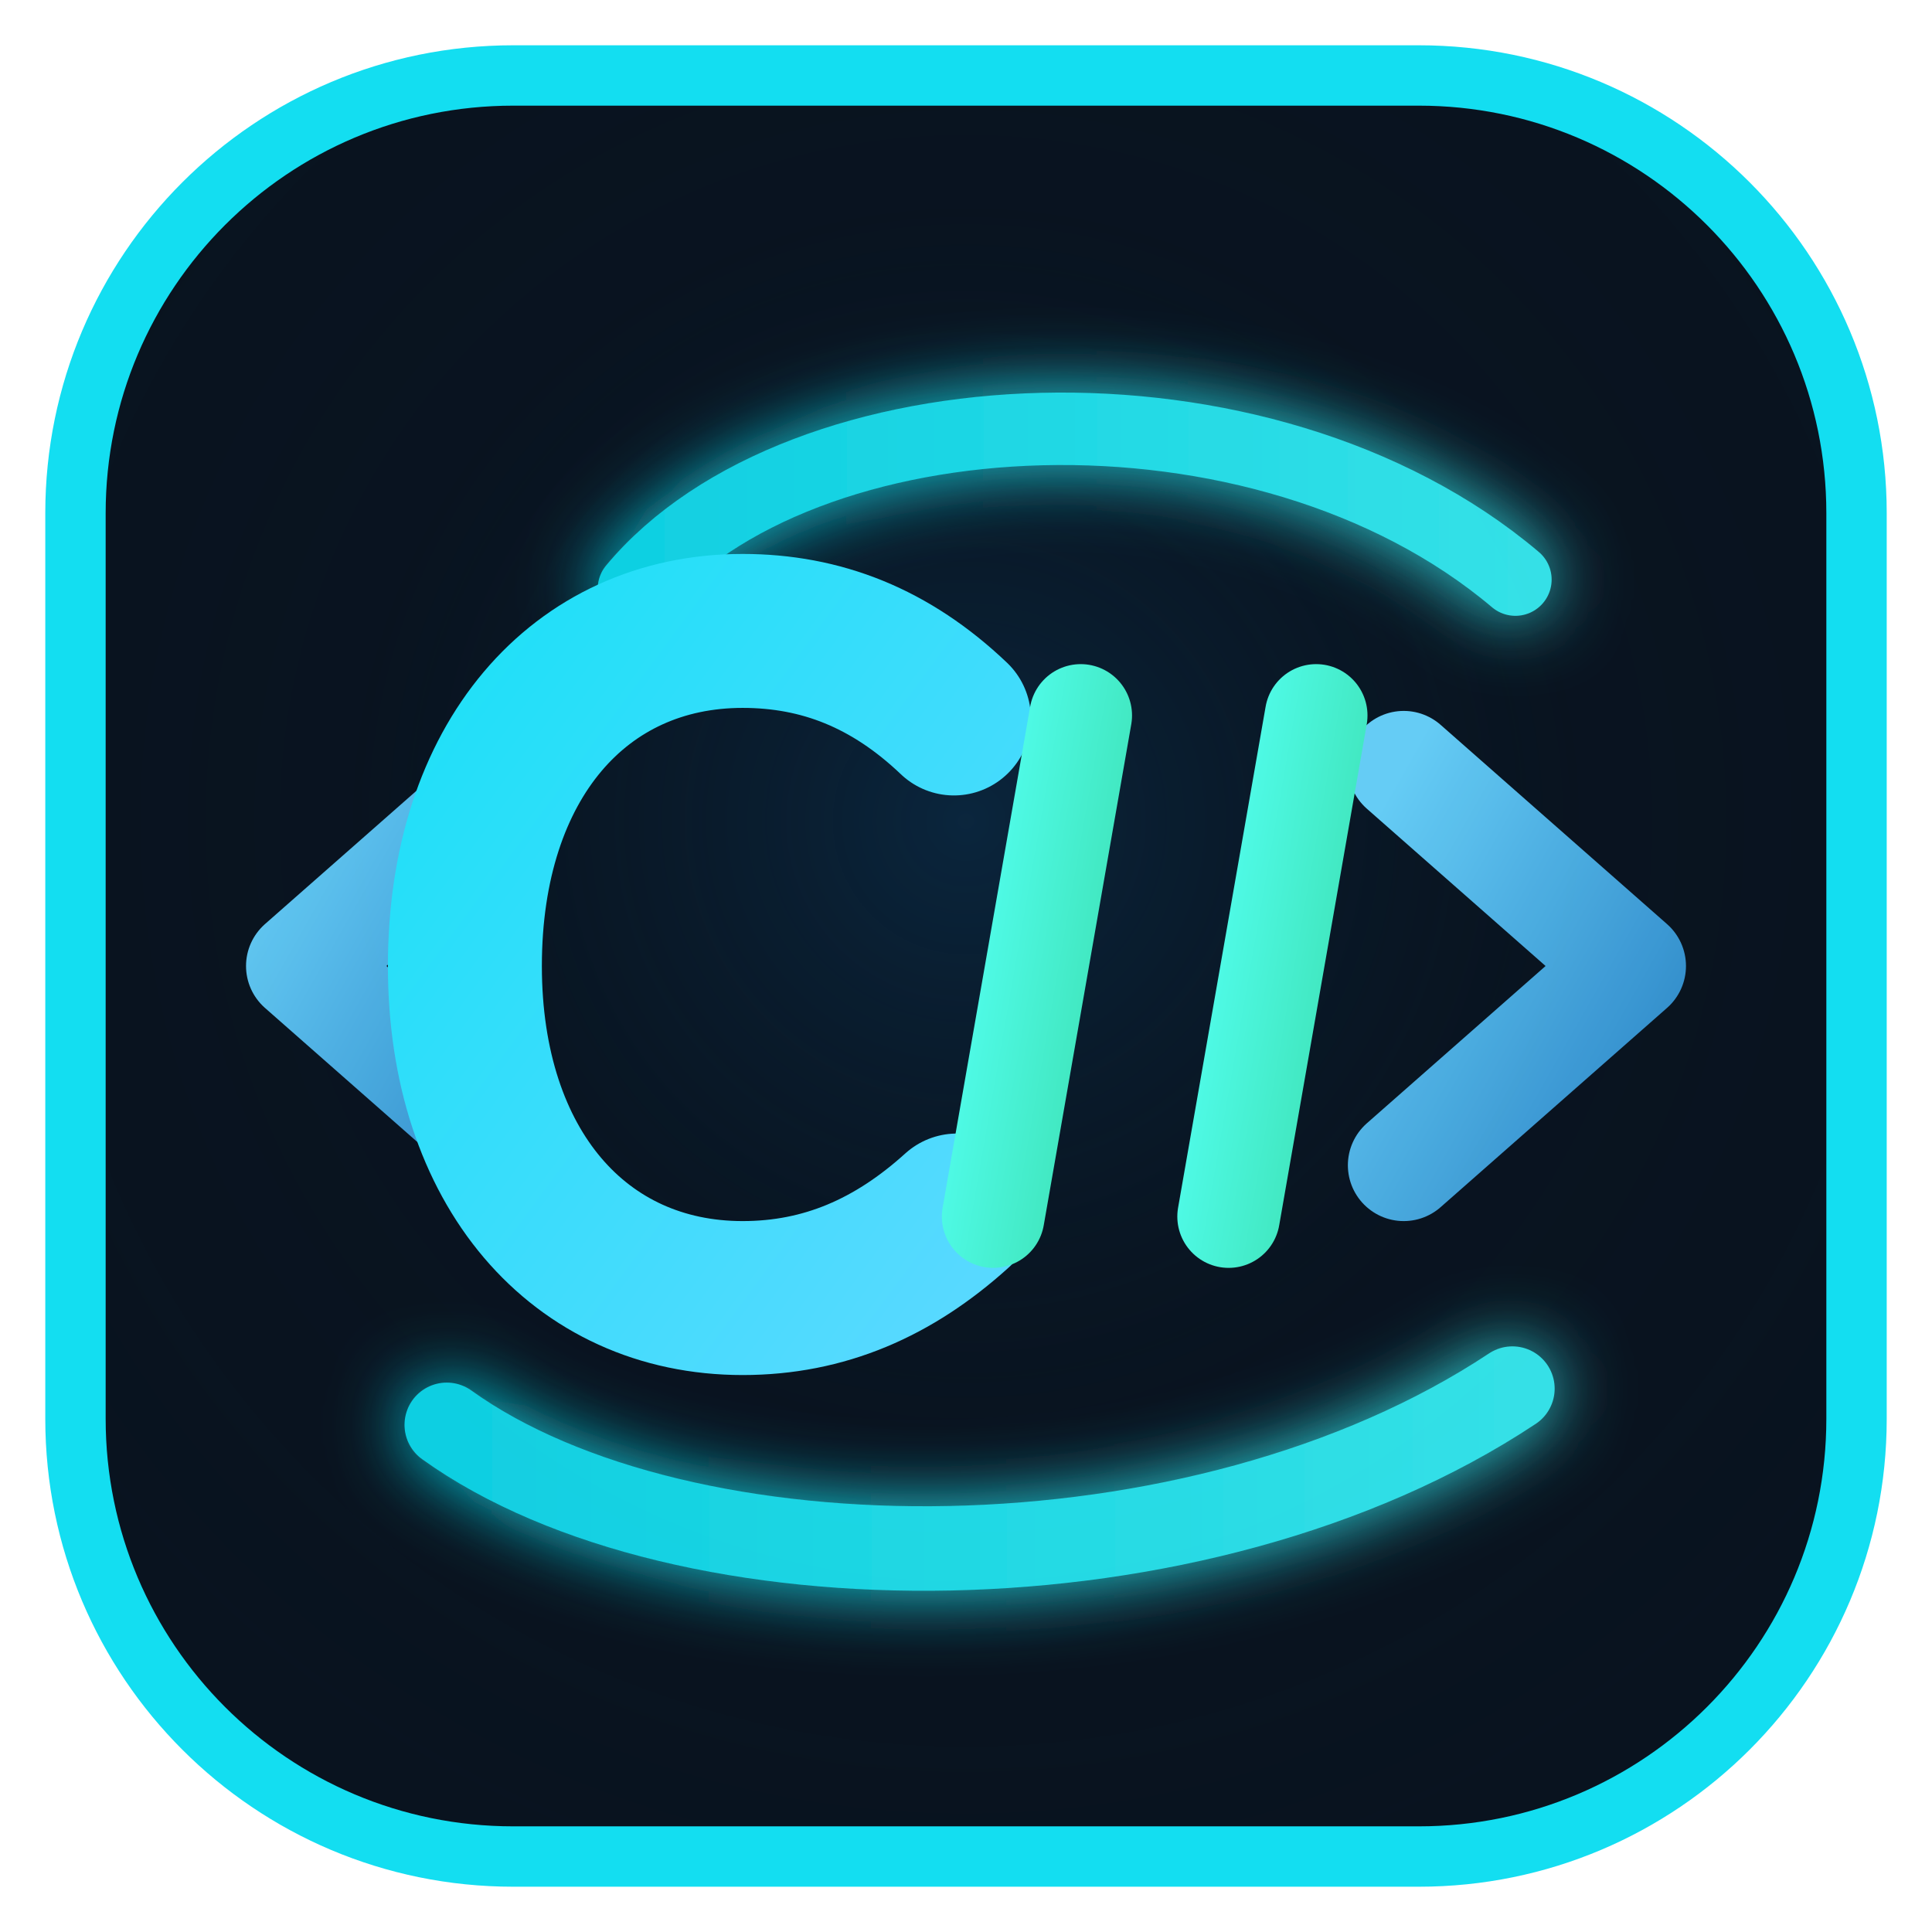
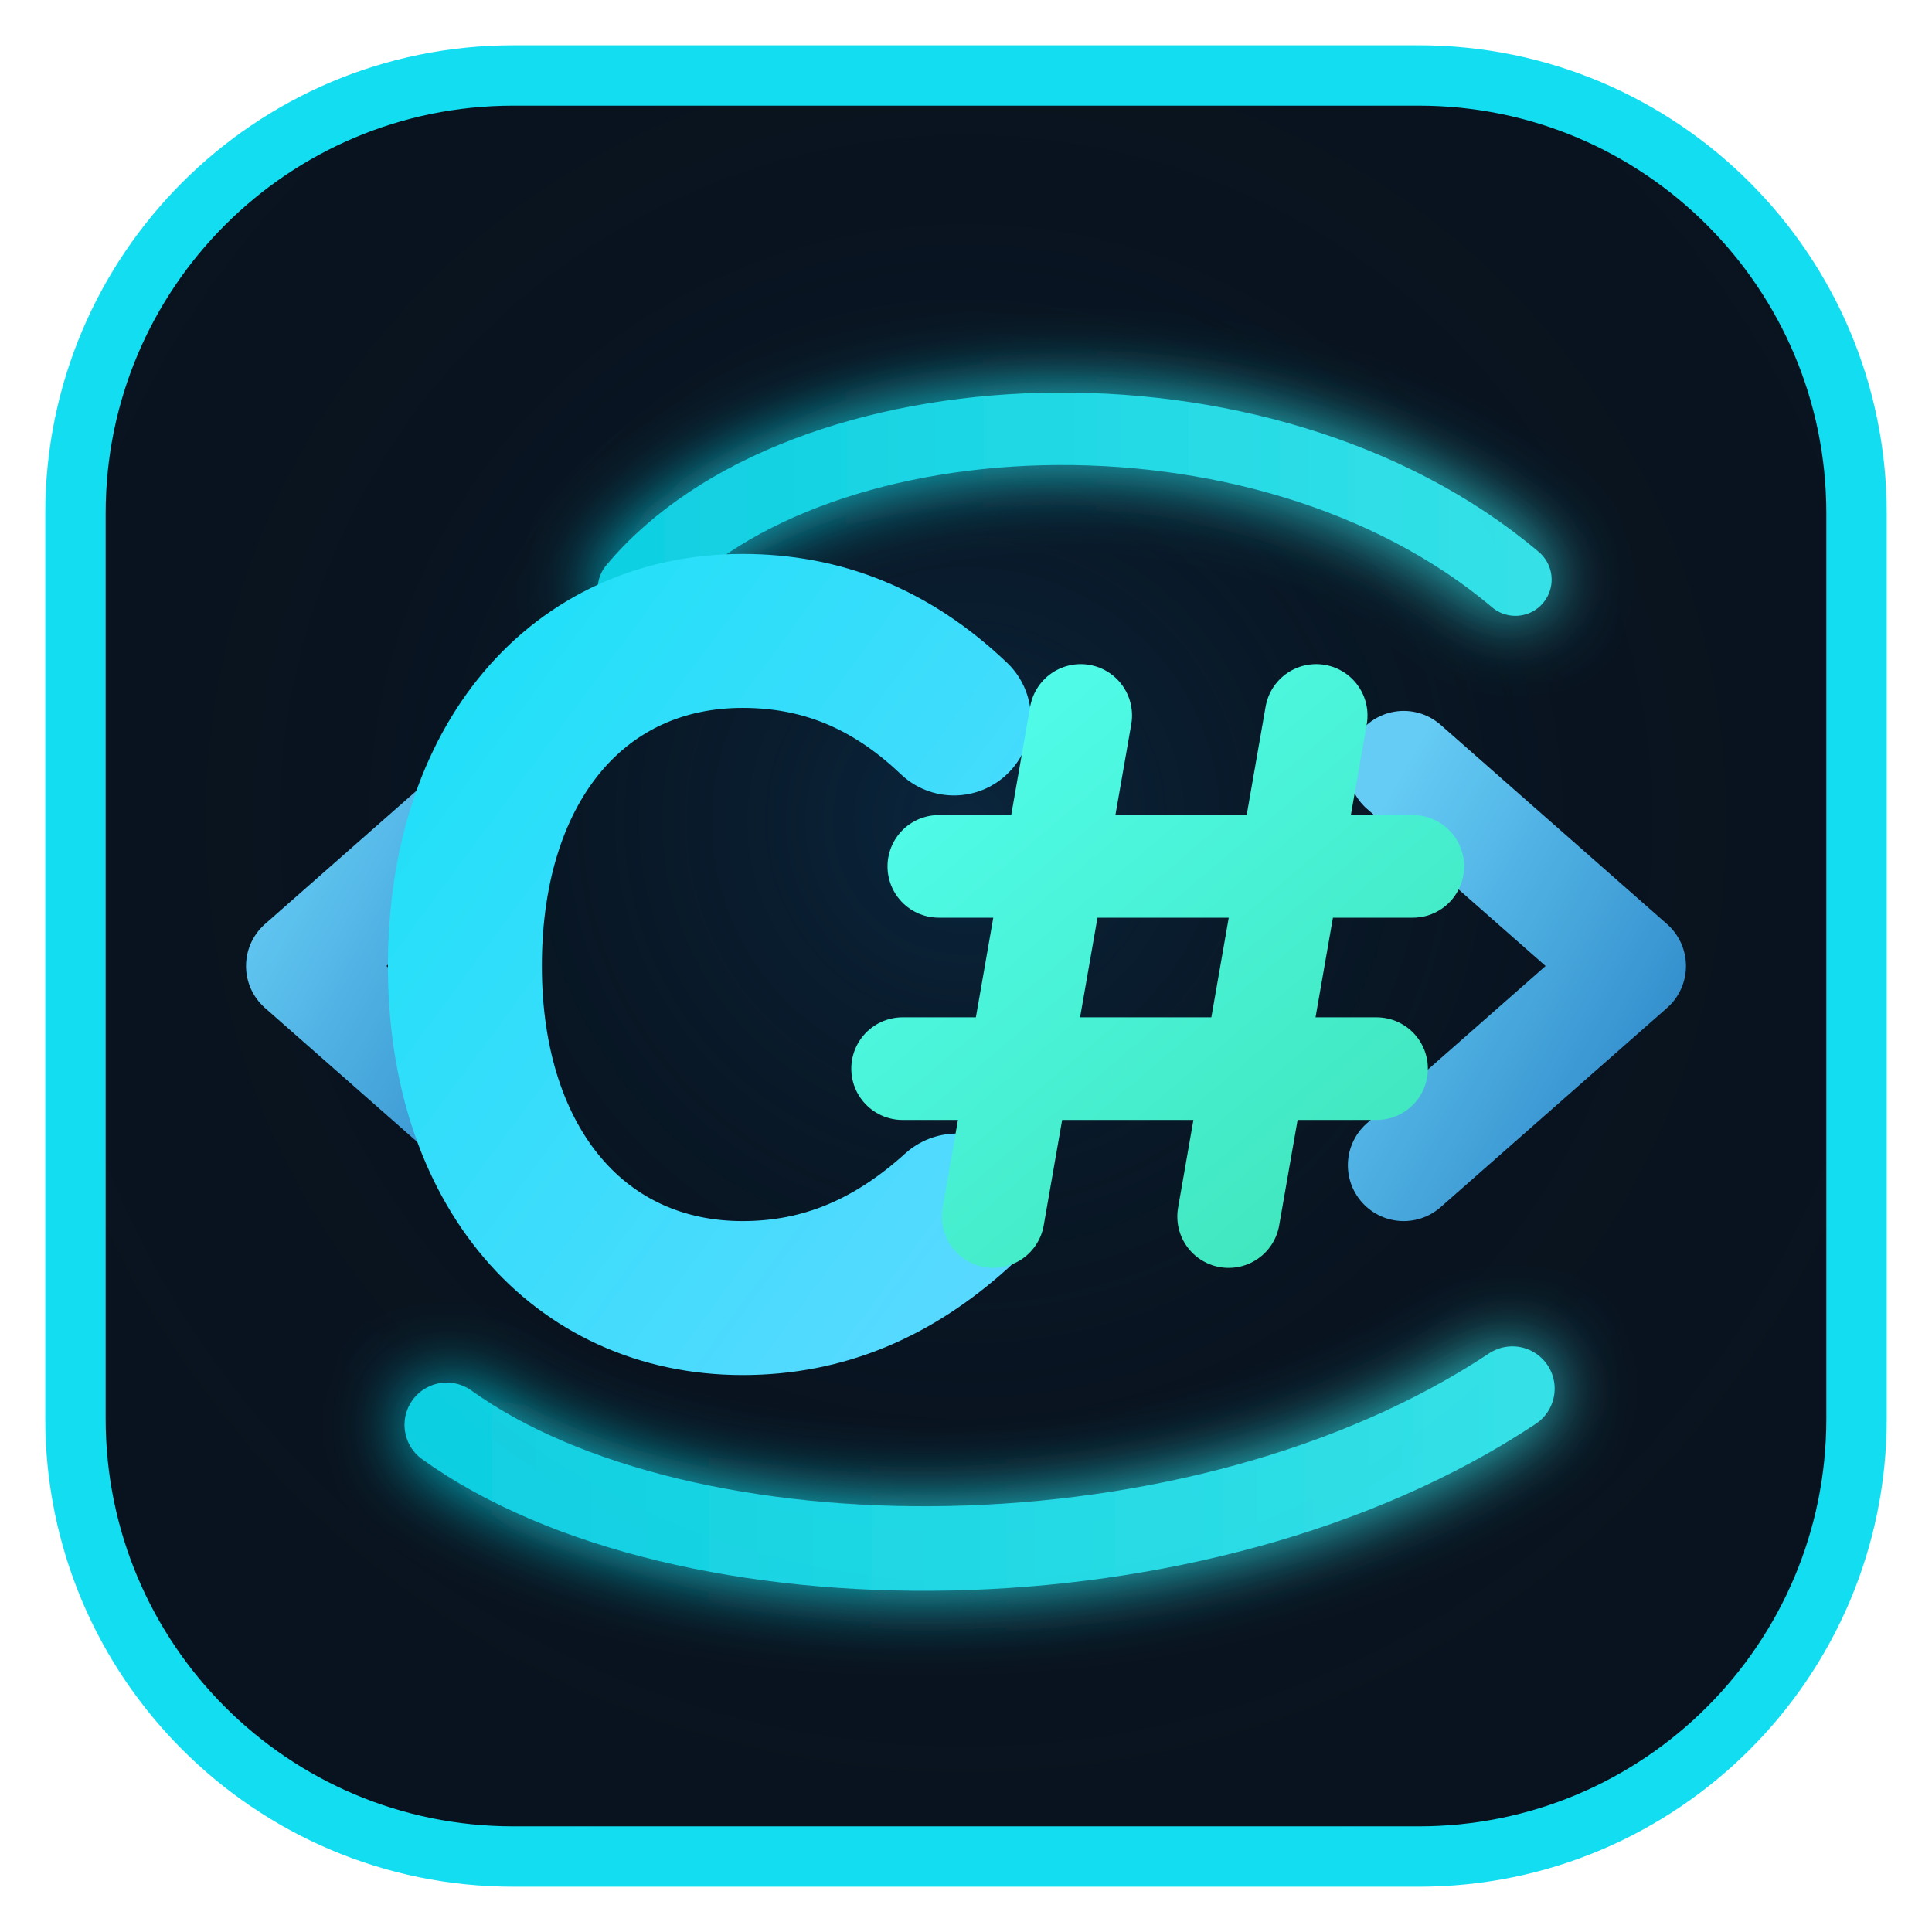
<svg xmlns="http://www.w3.org/2000/svg" viewBox="0 0 64 64" role="img" aria-labelledby="title desc">
  <defs>
    <radialGradient id="bgGlow" cx="50%" cy="42%" r="72%">
      <stop offset="0%" stop-color="#0b3251" stop-opacity="0.6" />
      <stop offset="46%" stop-color="#071725" stop-opacity="0.15" />
      <stop offset="100%" stop-color="#08111d" stop-opacity="0" />
    </radialGradient>
    <linearGradient id="orbit" x1="0" y1="0" x2="1" y2="0">
      <stop offset="0%" stop-color="#10dff2" />
      <stop offset="100%" stop-color="#37f2f7" />
    </linearGradient>
    <linearGradient id="bracket" x1="0" y1="0" x2="1" y2="1">
      <stop offset="0%" stop-color="#6ad5ff" />
      <stop offset="100%" stop-color="#328fd1" />
    </linearGradient>
    <linearGradient id="cFill" x1="0" y1="0" x2="1" y2="1">
      <stop offset="0%" stop-color="#1fe0f8" />
      <stop offset="100%" stop-color="#57d9ff" />
    </linearGradient>
-     <linearGradient id="hashFill" x1="0" y1="0" x2="1" y2="1">
+     <linearGradient id="hashFill" gradientUnits="userSpaceOnUse" x1="30" y1="22" x2="47" y2="42">
      <stop offset="0%" stop-color="#52fff0" />
      <stop offset="100%" stop-color="#3ee3b7" />
    </linearGradient>
    <filter id="softGlow" x="-30%" y="-30%" width="160%" height="160%">
      <feGaussianBlur stdDeviation="1.2" result="b" />
      <feMerge>
        <feMergeNode in="b" />
        <feMergeNode in="SourceGraphic" />
      </feMerge>
    </filter>
  </defs>
  <rect x="2" y="2" width="60" height="60" rx="15" fill="#09131f" />
  <rect x="2" y="2" width="60" height="60" rx="15" fill="url(#bgGlow)" />
  <rect x="2.5" y="2.5" width="59" height="59" rx="14.5" fill="none" stroke="#13def1" stroke-width="2" />
  <g fill="none" stroke="url(#orbit)" stroke-linecap="round" filter="url(#softGlow)" opacity="0.92">
    <path d="M21 19.5 C26.5 12.9 41.8 12.1 50.2 19.2" stroke-width="2.4" />
    <path d="M14.8 47.2 C22.6 52.8 39.7 52.9 50.1 46" stroke-width="2.8" />
  </g>
  <g fill="none" stroke="url(#bracket)" stroke-width="3.7" stroke-linecap="round" stroke-linejoin="round" opacity="0.95">
    <path d="M17.5 25.4 L10 32 L17.5 38.6" />
    <path d="M46.5 25.4 L54 32 L46.5 38.6" />
  </g>
  <path d="M31.6 23.8 C29.5 21.8 27.2 20.9 24.6 20.9 C19.2 20.9 15.4 25.2 15.4 32 C15.4 38.7 19.2 43 24.6 43 C27.3 43 29.6 42 31.7 40.1" fill="none" stroke="url(#cFill)" stroke-width="5.1" stroke-linecap="round" />
  <g fill="none" stroke="url(#hashFill)" stroke-width="3.4" stroke-linecap="round" stroke-linejoin="round">
    <path d="M35.8 23.7 L32.9 40.3" />
    <path d="M43.6 23.7 L40.7 40.3" />
    <path d="M31.1 28.7 L46.8 28.7" />
    <path d="M29.9 35.4 L45.6 35.4" />
  </g>
</svg>
